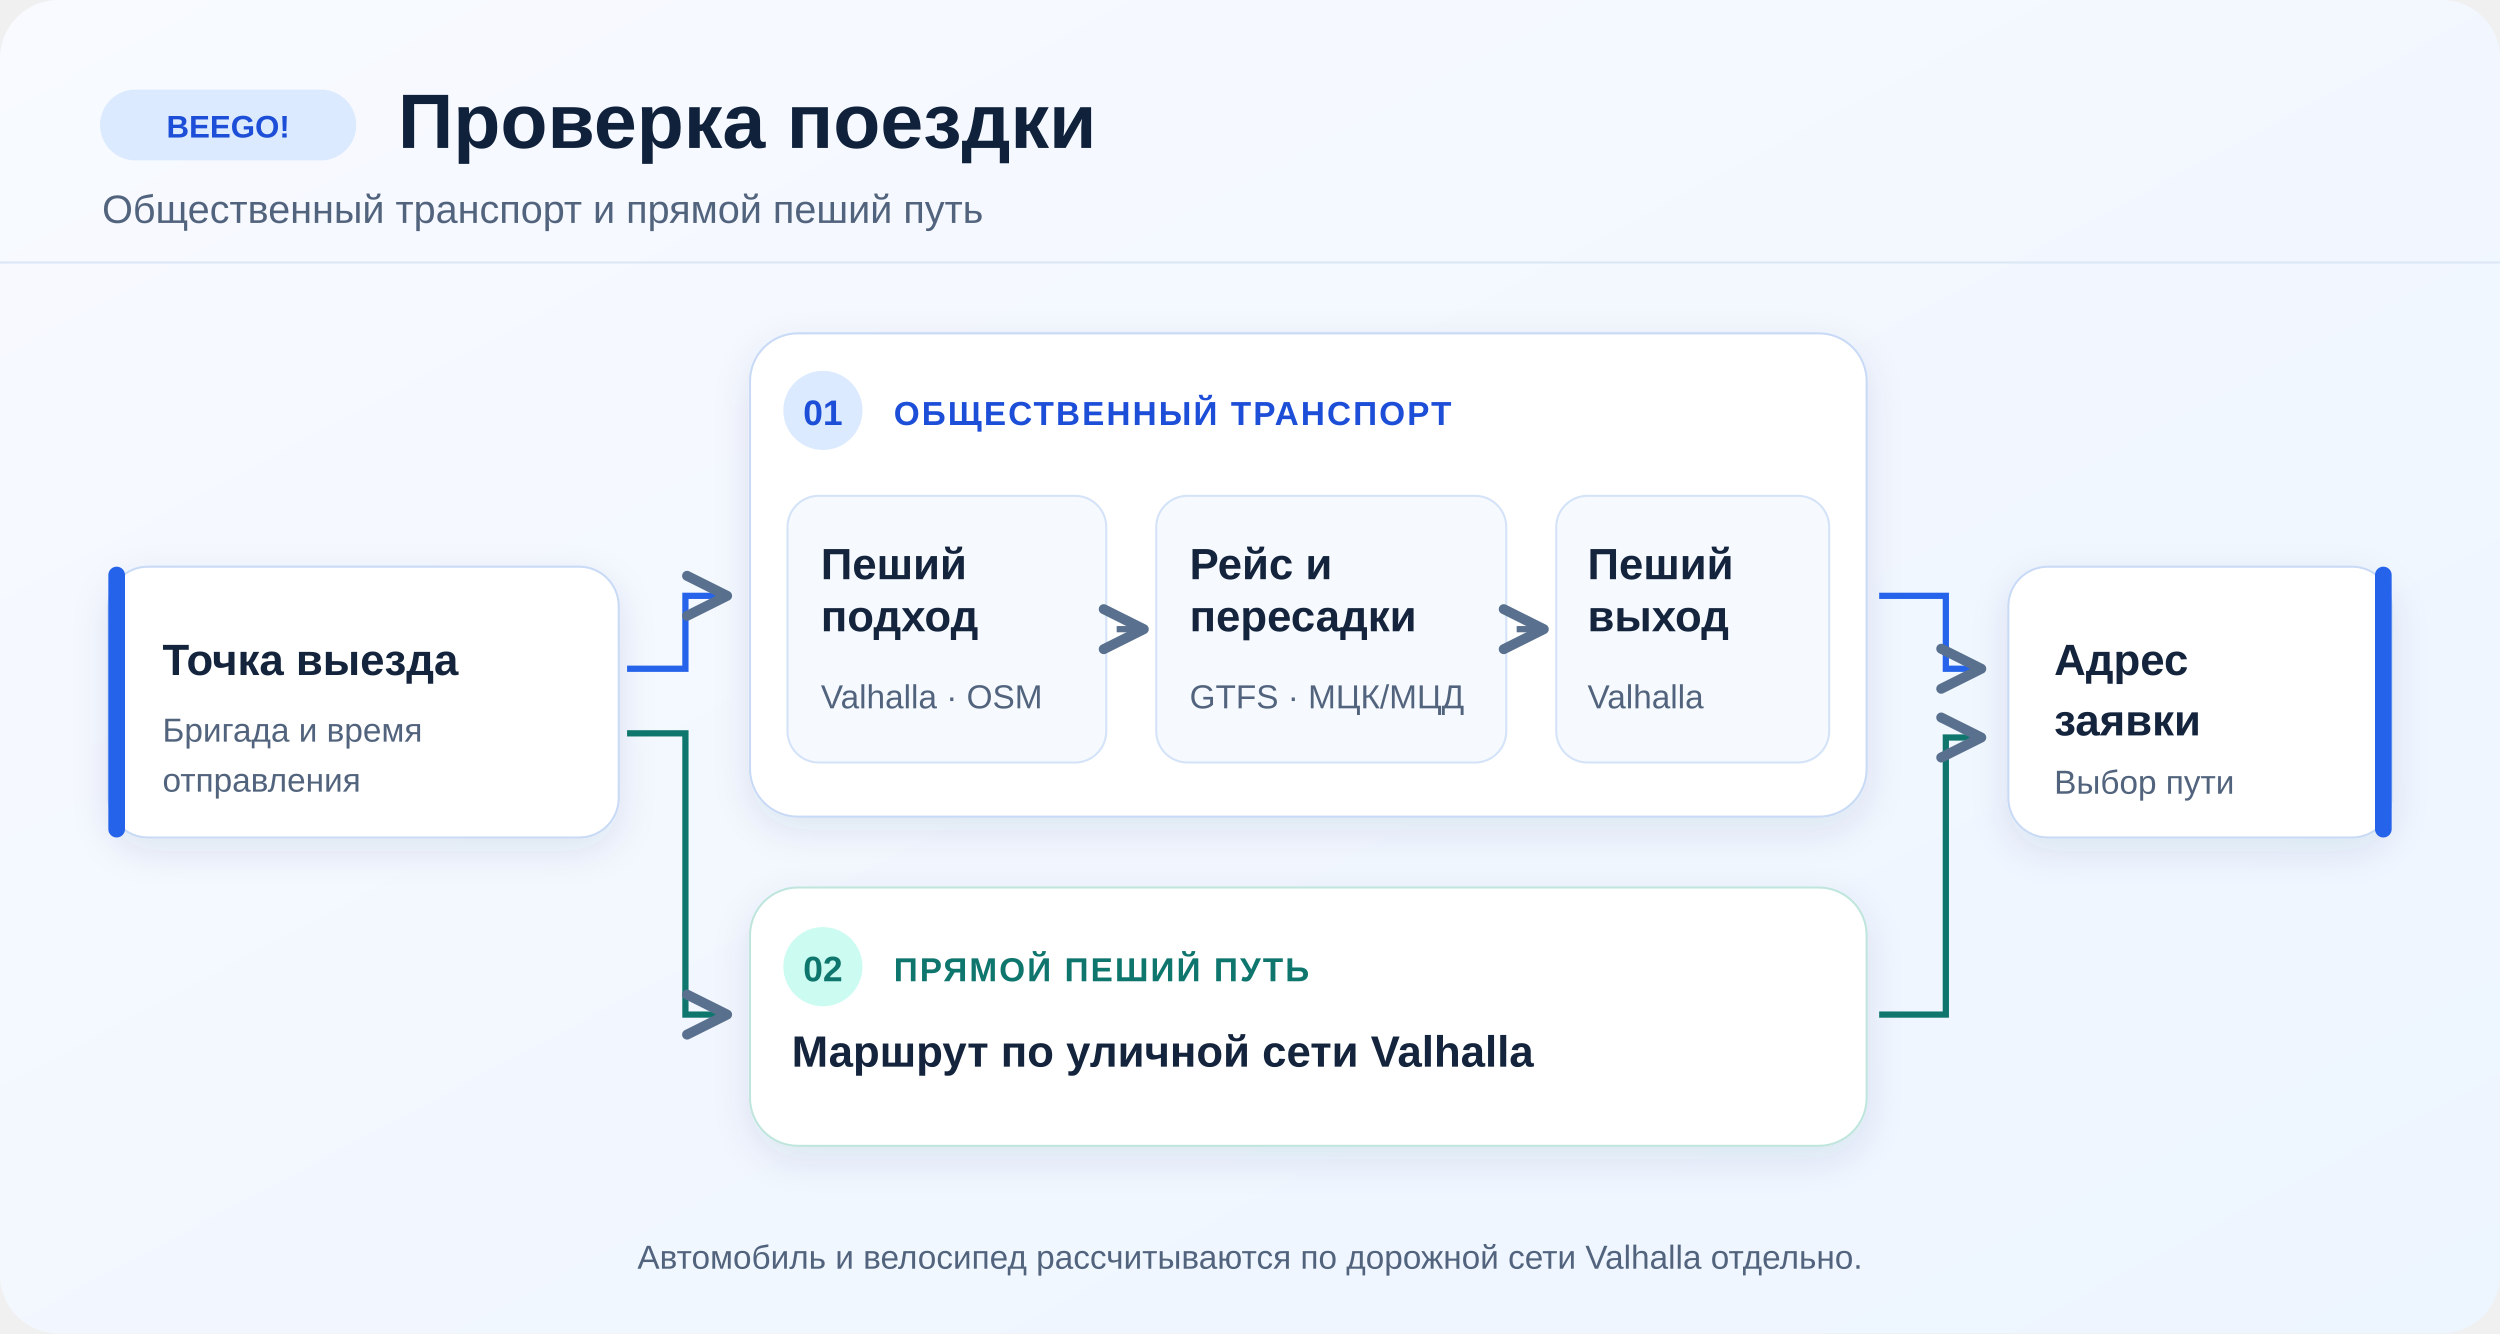
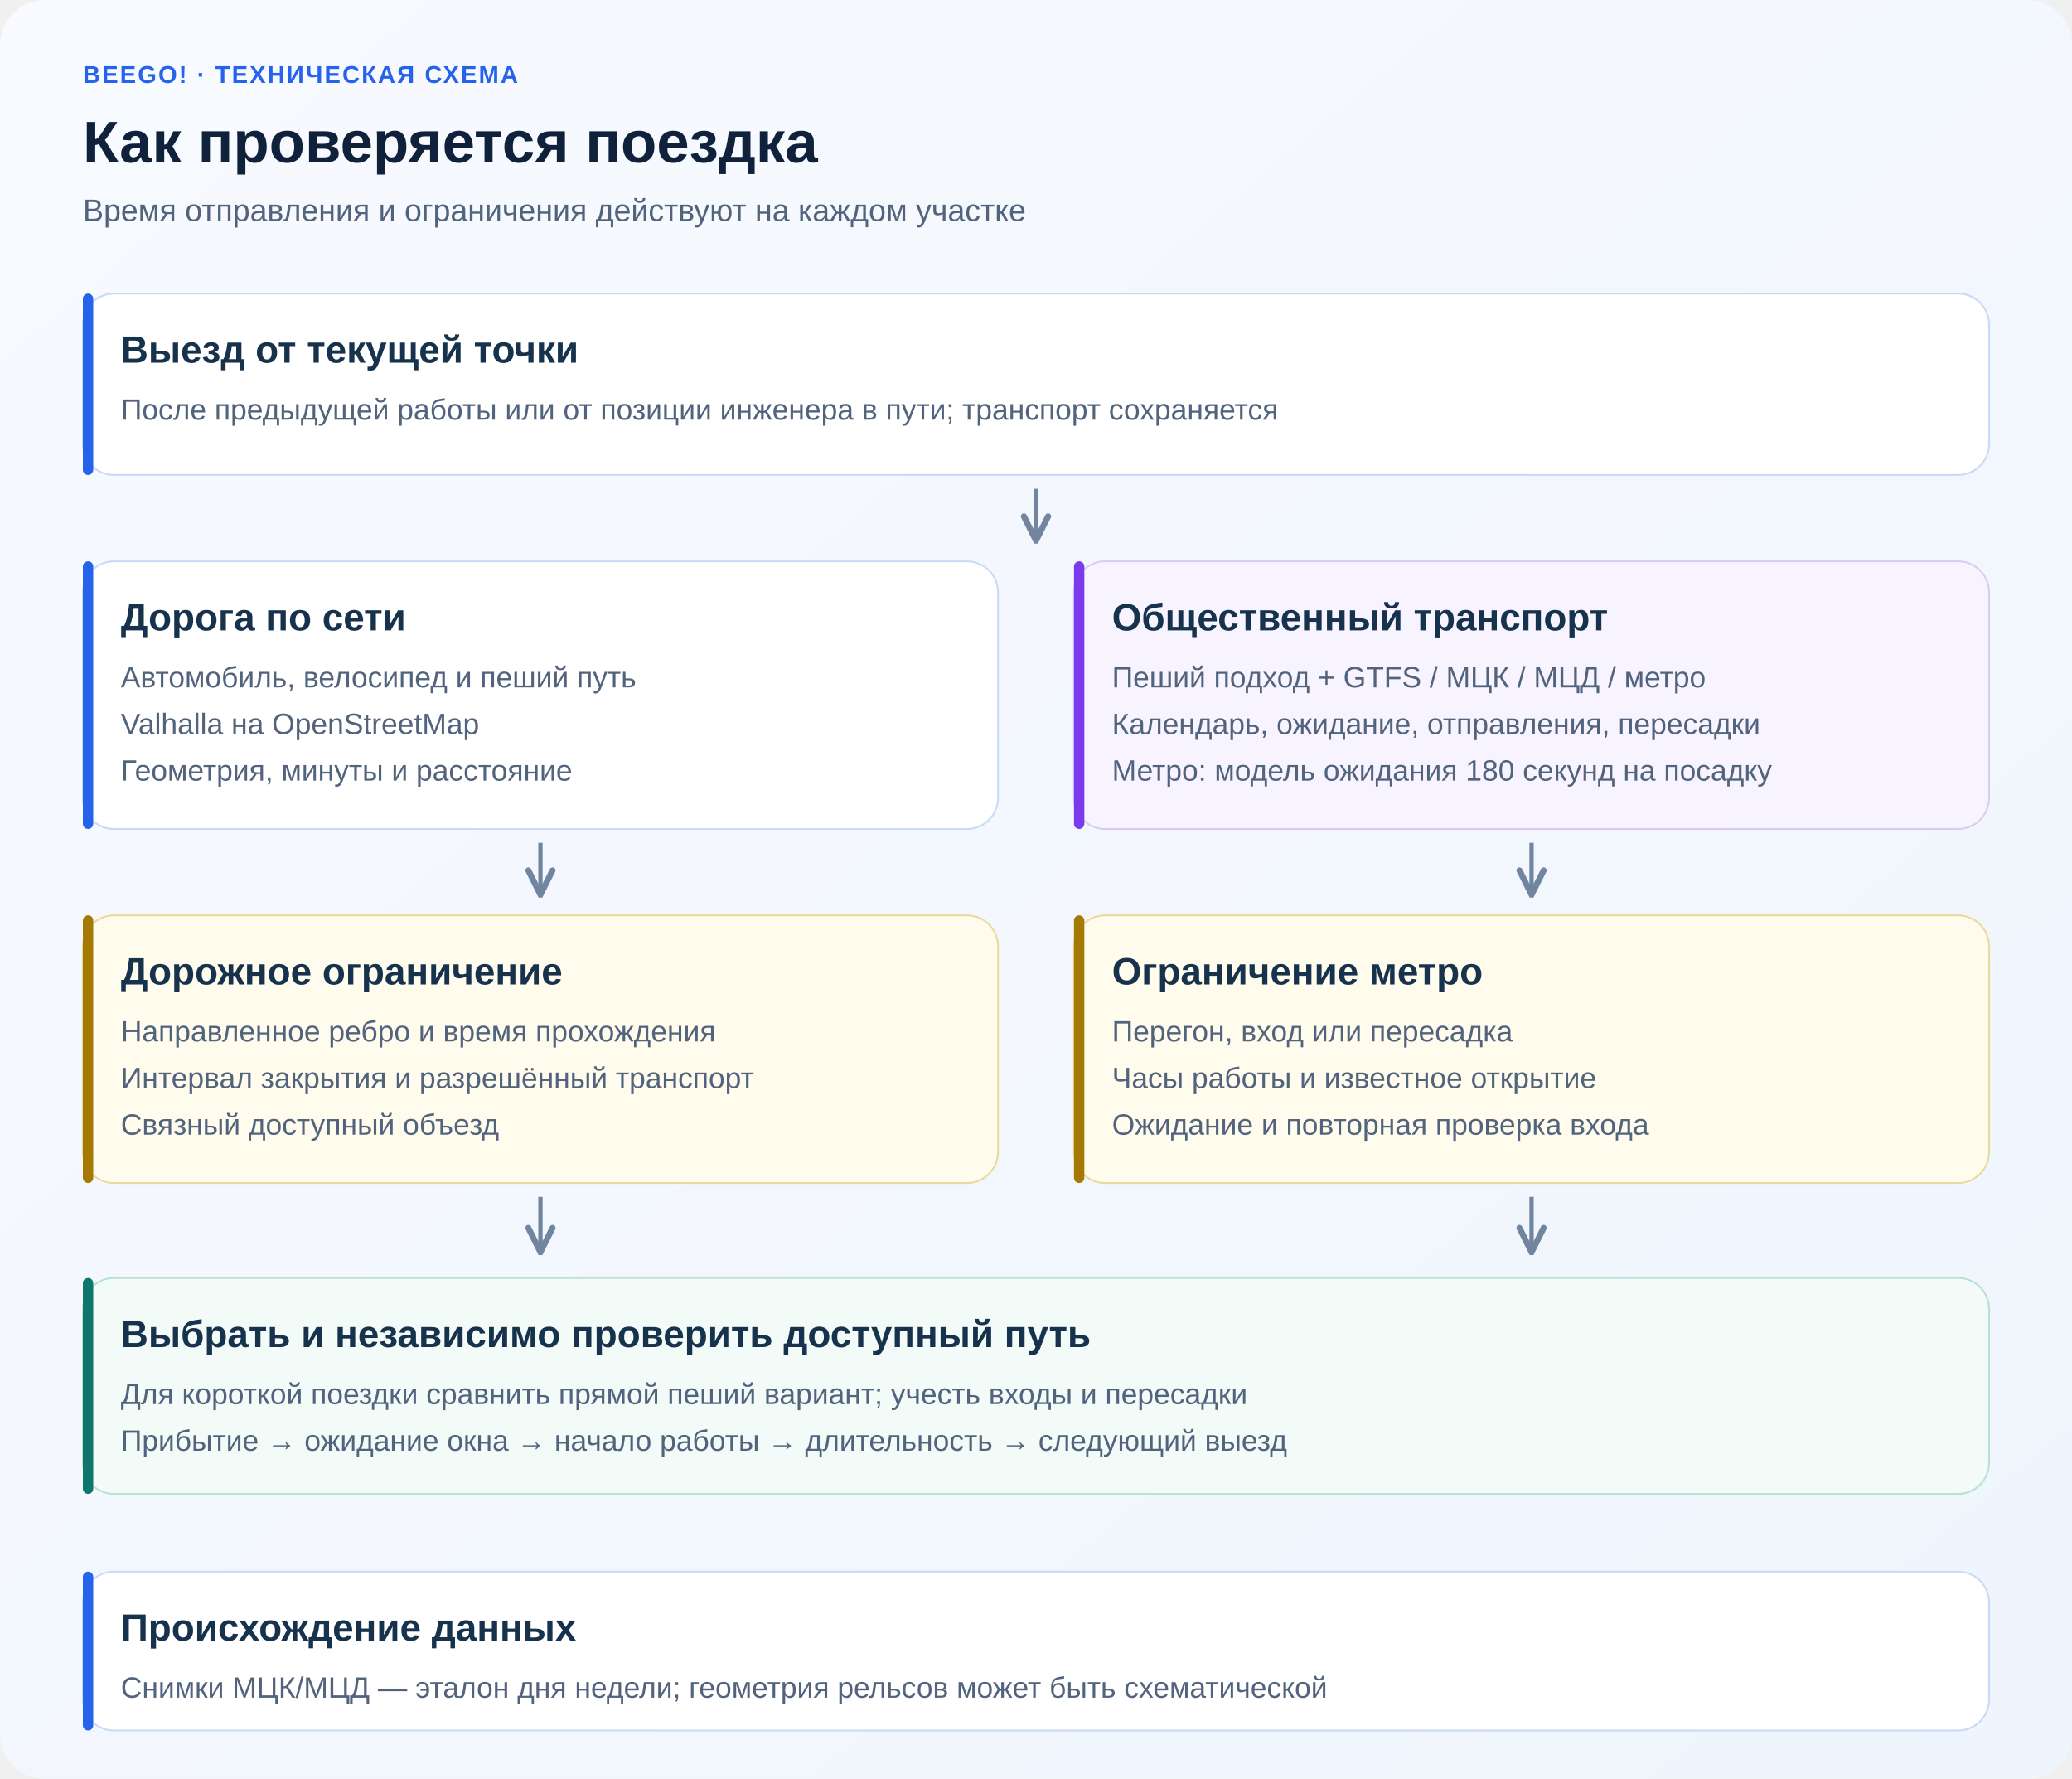
- <svg xmlns="http://www.w3.org/2000/svg" width="1200" height="640" viewBox="0 0 1200 640" role="img" aria-labelledby="title description">
+ <svg xmlns="http://www.w3.org/2000/svg" width="1200" height="1030" viewBox="0 0 1200 1030" role="img" aria-labelledby="title description">
  <defs>
-     <linearGradient id="background" x2="1" y2="1">
+     <linearGradient id="bg" x2="1" y2="1">
      <stop stop-color="#F8FAFF" />
-       <stop offset="1" stop-color="#EDF5FF" />
+       <stop offset="1" stop-color="#EEF5FC" />
    </linearGradient>
-     <filter id="shadow" x="-20%" y="-30%" width="140%" height="170%">
-       <feDropShadow dx="0" dy="6" stdDeviation="9" flood-color="#173362" flood-opacity="0.10" />
-     </filter>
-     <marker id="arrow" viewBox="0 0 10 10" refX="9" refY="5" markerWidth="8" markerHeight="8" orient="auto">
-       <path d="M1 1 9 5 1 9" fill="none" stroke="#59718E" stroke-width="2" stroke-linecap="round" stroke-linejoin="round" />
+     <marker id="arrow" viewBox="0 0 10 10" refX="9" refY="5" markerWidth="7" markerHeight="7" orient="auto">
+       <path d="M1 1 9 5 1 9" fill="none" stroke="#7185A0" stroke-width="2" stroke-linecap="round" />
    </marker>
-     <style>text { font-family: Arial, Helvetica, sans-serif; }.title { font-size: 37px; font-weight: 700; fill: #10213B; }.subtitle { font-size: 19px; fill: #52647D; }.heading { font-size: 21px; font-weight: 700; fill: #14243D; }.note { font-size: 16px; fill: #52647D; }.badge { font-size: 16px; font-weight: 700; letter-spacing: 1px; }</style>
  </defs>
-   <rect width="1200" height="640" rx="28" fill="url(#background)" />
-   <path d="M0 126H1200" stroke="#DCE7F5" />
-   <rect x="48" y="43" width="123" height="34" rx="17" fill="#DBEAFE" />
-   <text x="109.5" y="66" text-anchor="middle" font-size="15" font-weight="700" fill="#1D4ED8">BEEGO!</text>
-   <text class="title" x="191" y="71">Проверка поездки</text>
-   <text class="subtitle" x="49" y="107">Общественный транспорт и прямой пеший путь</text>
-   <rect x="52" y="272" width="245" height="130" rx="19" fill="#FFFFFF" stroke="#C8DAF5" filter="url(#shadow)" />
-   <rect x="52" y="272" width="8" height="130" rx="4" fill="#2563EB" />
-   <text class="heading" x="78" y="324">Точка выезда</text>
-   <text class="note" x="78" y="356">Бригада и время</text>
-   <text class="note" x="78" y="380">отправления</text>
-   <path d="M301 321H329V286H349" fill="none" stroke="#2563EB" stroke-width="3" marker-end="url(#arrow)" />
-   <path d="M301 352H329V487H349" fill="none" stroke="#0F766E" stroke-width="3" marker-end="url(#arrow)" />
-   <rect x="360" y="160" width="536" height="232" rx="23" fill="#FFFFFF" stroke="#C8DAF5" filter="url(#shadow)" />
-   <circle cx="395" cy="197" r="19" fill="#DBEAFE" />
-   <text x="395" y="204" text-anchor="middle" font-size="17" font-weight="700" fill="#1D4ED8">01</text>
-   <text class="badge" x="429" y="204" fill="#1D4ED8">ОБЩЕСТВЕННЫЙ ТРАНСПОРТ</text>
-   <rect x="378" y="238" width="153" height="128" rx="15" fill="#F6FAFF" stroke="#D4E3F8" />
-   <text class="heading" x="394" y="278" font-size="19">Пеший</text>
-   <text class="heading" x="394" y="303" font-size="19">подход</text>
-   <text class="note" x="394" y="340">Valhalla · OSM</text>
-   <path d="M536 302H549" stroke="#59718E" stroke-width="3" marker-end="url(#arrow)" />
-   <rect x="555" y="238" width="168" height="128" rx="15" fill="#F6FAFF" stroke="#D4E3F8" />
-   <text class="heading" x="571" y="278" font-size="19">Рейс и</text>
-   <text class="heading" x="571" y="303" font-size="19">пересадки</text>
-   <text class="note" x="571" y="340">GTFS · МЦК/МЦД</text>
-   <path d="M728 302H741" stroke="#59718E" stroke-width="3" marker-end="url(#arrow)" />
-   <rect x="747" y="238" width="131" height="128" rx="15" fill="#F6FAFF" stroke="#D4E3F8" />
-   <text class="heading" x="762" y="278" font-size="18">Пеший</text>
-   <text class="heading" x="762" y="303" font-size="18">выход</text>
-   <text class="note" x="762" y="340">Valhalla</text>
-   <rect x="360" y="426" width="536" height="124" rx="23" fill="#FFFFFF" stroke="#BFE5DD" filter="url(#shadow)" />
-   <circle cx="395" cy="464" r="19" fill="#CCFBF1" />
-   <text x="395" y="471" text-anchor="middle" font-size="17" font-weight="700" fill="#0F766E">02</text>
-   <text class="badge" x="429" y="471" fill="#0F766E">ПРЯМОЙ ПЕШИЙ ПУТЬ</text>
-   <text class="heading" x="380" y="512">Маршрут по уличной сети Valhalla</text>
-   <path d="M902 286H934V321H951" fill="none" stroke="#2563EB" stroke-width="3" marker-end="url(#arrow)" />
-   <path d="M902 487H934V354H951" fill="none" stroke="#0F766E" stroke-width="3" marker-end="url(#arrow)" />
-   <rect x="964" y="272" width="184" height="130" rx="19" fill="#FFFFFF" stroke="#C8DAF5" filter="url(#shadow)" />
-   <rect x="1140" y="272" width="8" height="130" rx="4" fill="#2563EB" />
-   <text class="heading" x="986" y="324">Адрес</text>
-   <text class="heading" x="986" y="353">заявки</text>
-   <text class="note" x="986" y="381">Выбор пути</text>
-   <text x="600" y="609" text-anchor="middle" font-size="16" fill="#52647D">Автомобиль и велосипед рассчитываются по дорожной сети Valhalla отдельно.</text>
+   <style>text{font-family:Arial,Helvetica,sans-serif}.title{font-size:34px;font-weight:700;fill:#10213B}.sub{font-size:18px;fill:#52647D}.name{font-size:22px;font-weight:700;fill:#17324D}.note{font-size:17px;fill:#52647D}.tag{font-size:14px;font-weight:700;letter-spacing:1px;fill:#2563EB}</style>
+   <rect width="1200" height="1030" rx="26" fill="url(#bg)" />
+   <text x="48" y="48" class="tag">BEEGO! · ТЕХНИЧЕСКАЯ СХЕМА</text>
+   <text x="48" y="94" class="title">Как проверяется поездка</text>
+   <text x="48" y="128" class="sub">Время отправления и ограничения действуют на каждом участке</text>
+   <g data-card="Выезд от текущей точки">
+     <rect x="48" y="170" width="1104" height="105" rx="18" fill="#FFFFFF" stroke="#C8DAF5" />
+     <rect x="48" y="170" width="6" height="105" rx="3" fill="#2563EB" />
+     <text x="70" y="210" class="name">Выезд от текущей точки</text>
+     <text x="70" y="243" class="note">После предыдущей работы или от позиции инженера в пути; транспорт сохраняется</text>
+   </g>
+   <path d="M600 283 L600 313" fill="none" stroke="#7185A0" stroke-width="2.5" marker-end="url(#arrow)" />
+   <g data-card="Дорога по сети">
+     <rect x="48" y="325" width="530" height="155" rx="18" fill="#FFFFFF" stroke="#C8DAF5" />
+     <rect x="48" y="325" width="6" height="155" rx="3" fill="#2563EB" />
+     <text x="70" y="365" class="name">Дорога по сети</text>
+     <text x="70" y="398" class="note">Автомобиль, велосипед и пеший путь</text>
+     <text x="70" y="425" class="note">Valhalla на OpenStreetMap</text>
+     <text x="70" y="452" class="note">Геометрия, минуты и расстояние</text>
+   </g>
+   <g data-card="Общественный транспорт">
+     <rect x="622" y="325" width="530" height="155" rx="18" fill="#F8F4FF" stroke="#D9CBF1" />
+     <rect x="622" y="325" width="6" height="155" rx="3" fill="#7C3AED" />
+     <text x="644" y="365" class="name">Общественный транспорт</text>
+     <text x="644" y="398" class="note">Пеший подход + GTFS / МЦК / МЦД / метро</text>
+     <text x="644" y="425" class="note">Календарь, ожидание, отправления, пересадки</text>
+     <text x="644" y="452" class="note">Метро: модель ожидания 180 секунд на посадку</text>
+   </g>
+   <path d="M313 488 L313 518" fill="none" stroke="#7185A0" stroke-width="2.5" marker-end="url(#arrow)" />
+   <path d="M887 488 L887 518" fill="none" stroke="#7185A0" stroke-width="2.5" marker-end="url(#arrow)" />
+   <g data-card="Дорожное ограничение">
+     <rect x="48" y="530" width="530" height="155" rx="18" fill="#FFFCED" stroke="#E8D99D" />
+     <rect x="48" y="530" width="6" height="155" rx="3" fill="#A47A05" />
+     <text x="70" y="570" class="name">Дорожное ограничение</text>
+     <text x="70" y="603" class="note">Направленное ребро и время прохождения</text>
+     <text x="70" y="630" class="note">Интервал закрытия и разрешённый транспорт</text>
+     <text x="70" y="657" class="note">Связный доступный объезд</text>
+   </g>
+   <g data-card="Ограничение метро">
+     <rect x="622" y="530" width="530" height="155" rx="18" fill="#FFFCED" stroke="#E8D99D" />
+     <rect x="622" y="530" width="6" height="155" rx="3" fill="#A47A05" />
+     <text x="644" y="570" class="name">Ограничение метро</text>
+     <text x="644" y="603" class="note">Перегон, вход или пересадка</text>
+     <text x="644" y="630" class="note">Часы работы и известное открытие</text>
+     <text x="644" y="657" class="note">Ожидание и повторная проверка входа</text>
+   </g>
+   <path d="M313 693 L313 725" fill="none" stroke="#7185A0" stroke-width="2.5" marker-end="url(#arrow)" />
+   <path d="M887 693 L887 725" fill="none" stroke="#7185A0" stroke-width="2.5" marker-end="url(#arrow)" />
+   <g data-card="Выбрать и независимо проверить доступный путь">
+     <rect x="48" y="740" width="1104" height="125" rx="18" fill="#F2FBF8" stroke="#B9E0D4" />
+     <rect x="48" y="740" width="6" height="125" rx="3" fill="#0F766E" />
+     <text x="70" y="780" class="name">Выбрать и независимо проверить доступный путь</text>
+     <text x="70" y="813" class="note">Для короткой поездки сравнить прямой пеший вариант; учесть входы и пересадки</text>
+     <text x="70" y="840" class="note">Прибытие → ожидание окна → начало работы → длительность → следующий выезд</text>
+   </g>
+   <g data-card="Происхождение данных">
+     <rect x="48" y="910" width="1104" height="92" rx="18" fill="#FFFFFF" stroke="#C8DAF5" />
+     <rect x="48" y="910" width="6" height="92" rx="3" fill="#2563EB" />
+     <text x="70" y="950" class="name">Происхождение данных</text>
+     <text x="70" y="983" class="note">Снимки МЦК/МЦД — эталон дня недели; геометрия рельсов может быть схематической</text>
+   </g>
</svg>
